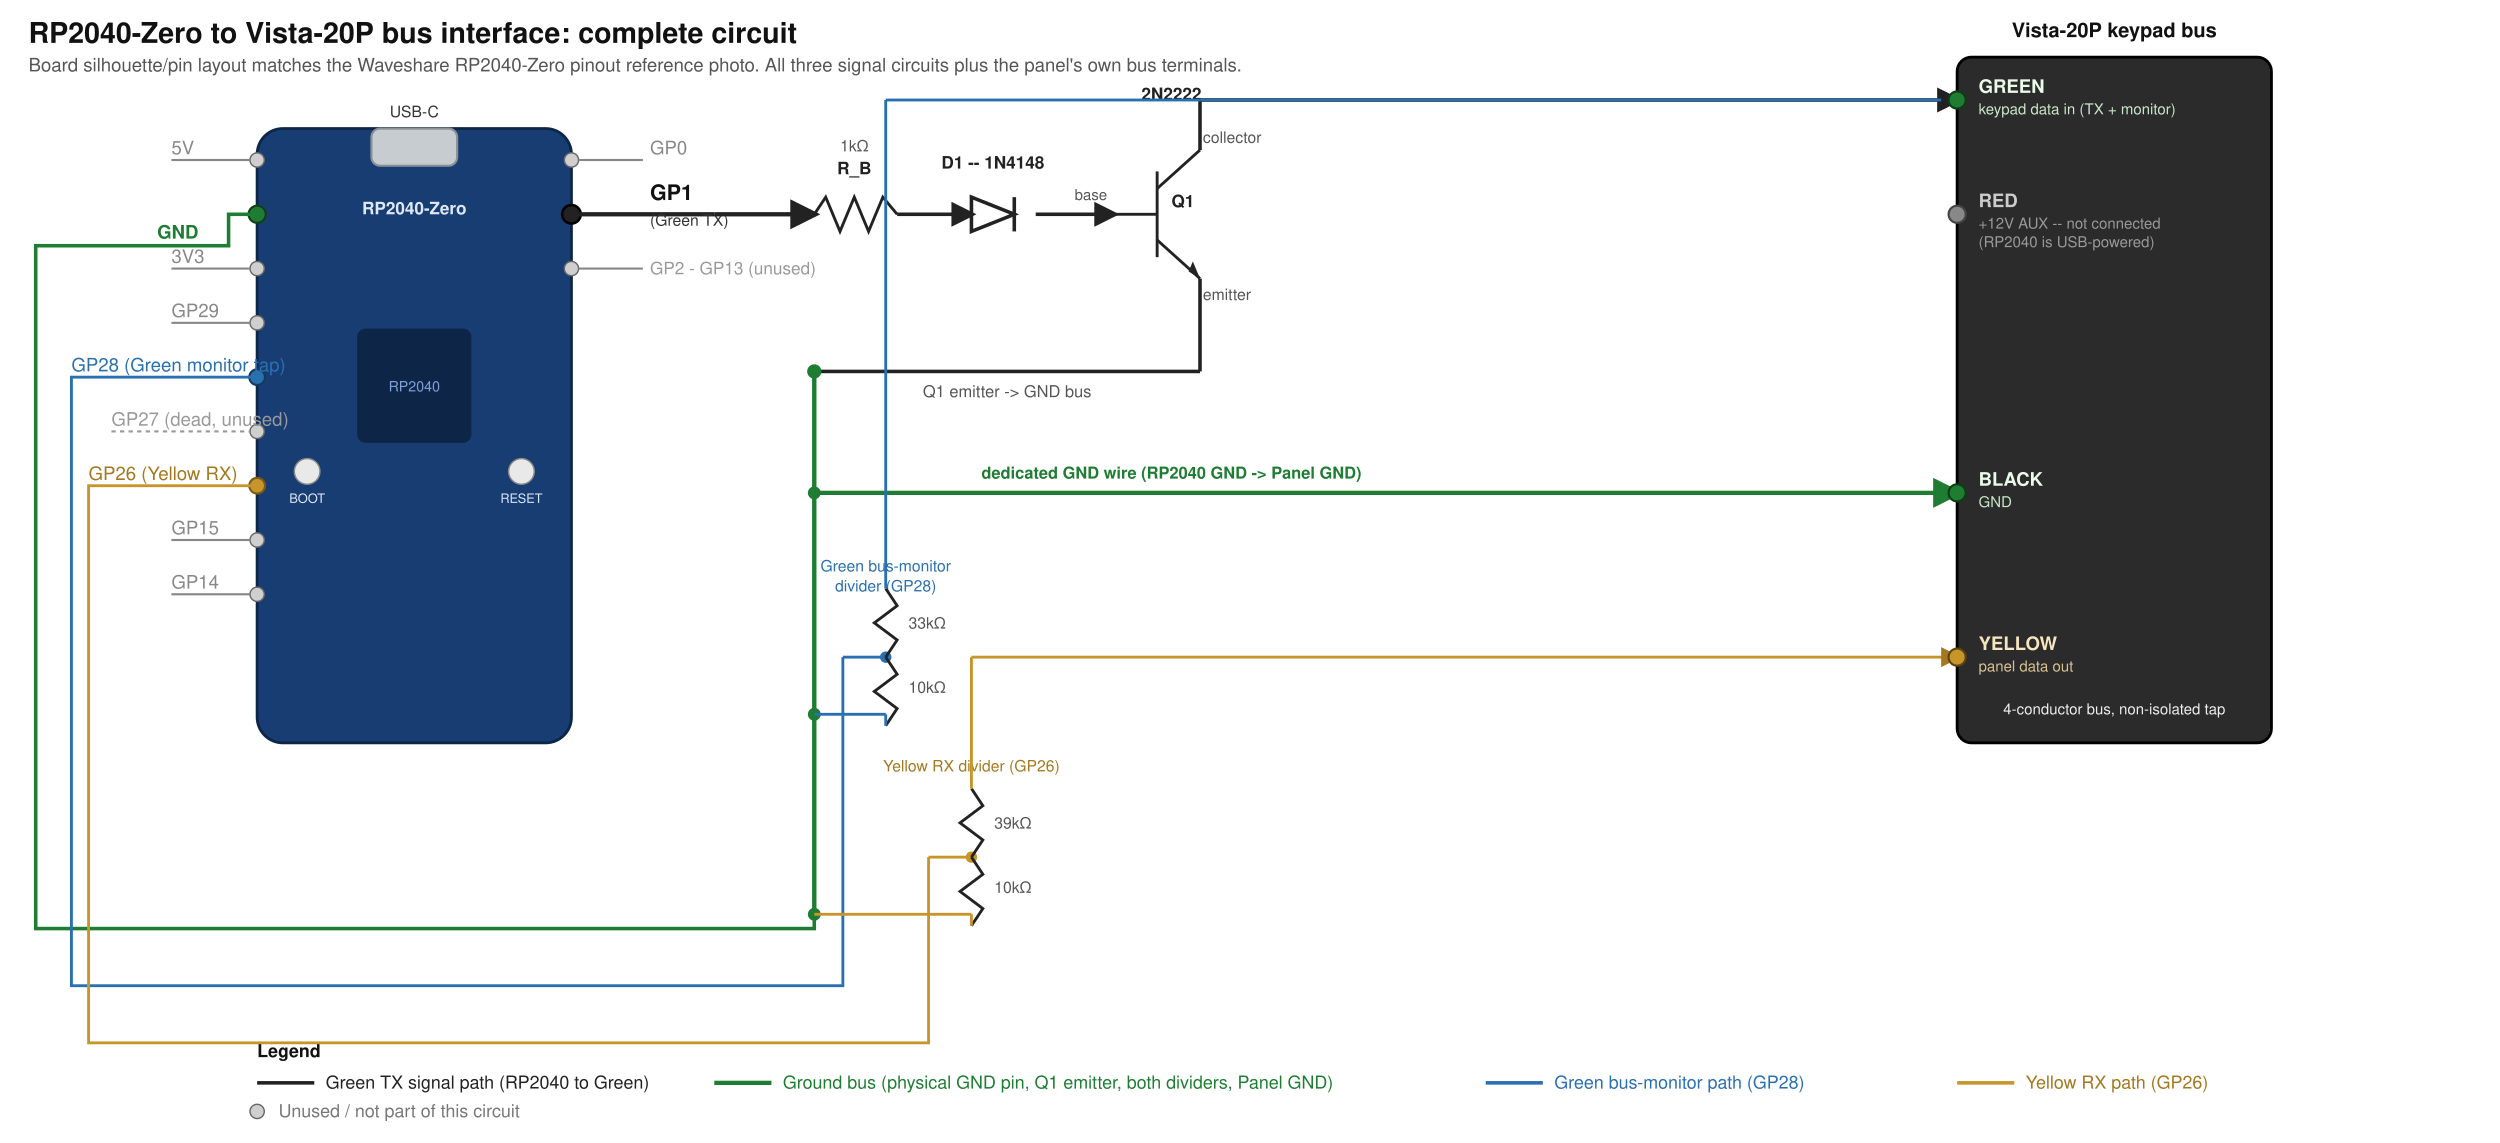
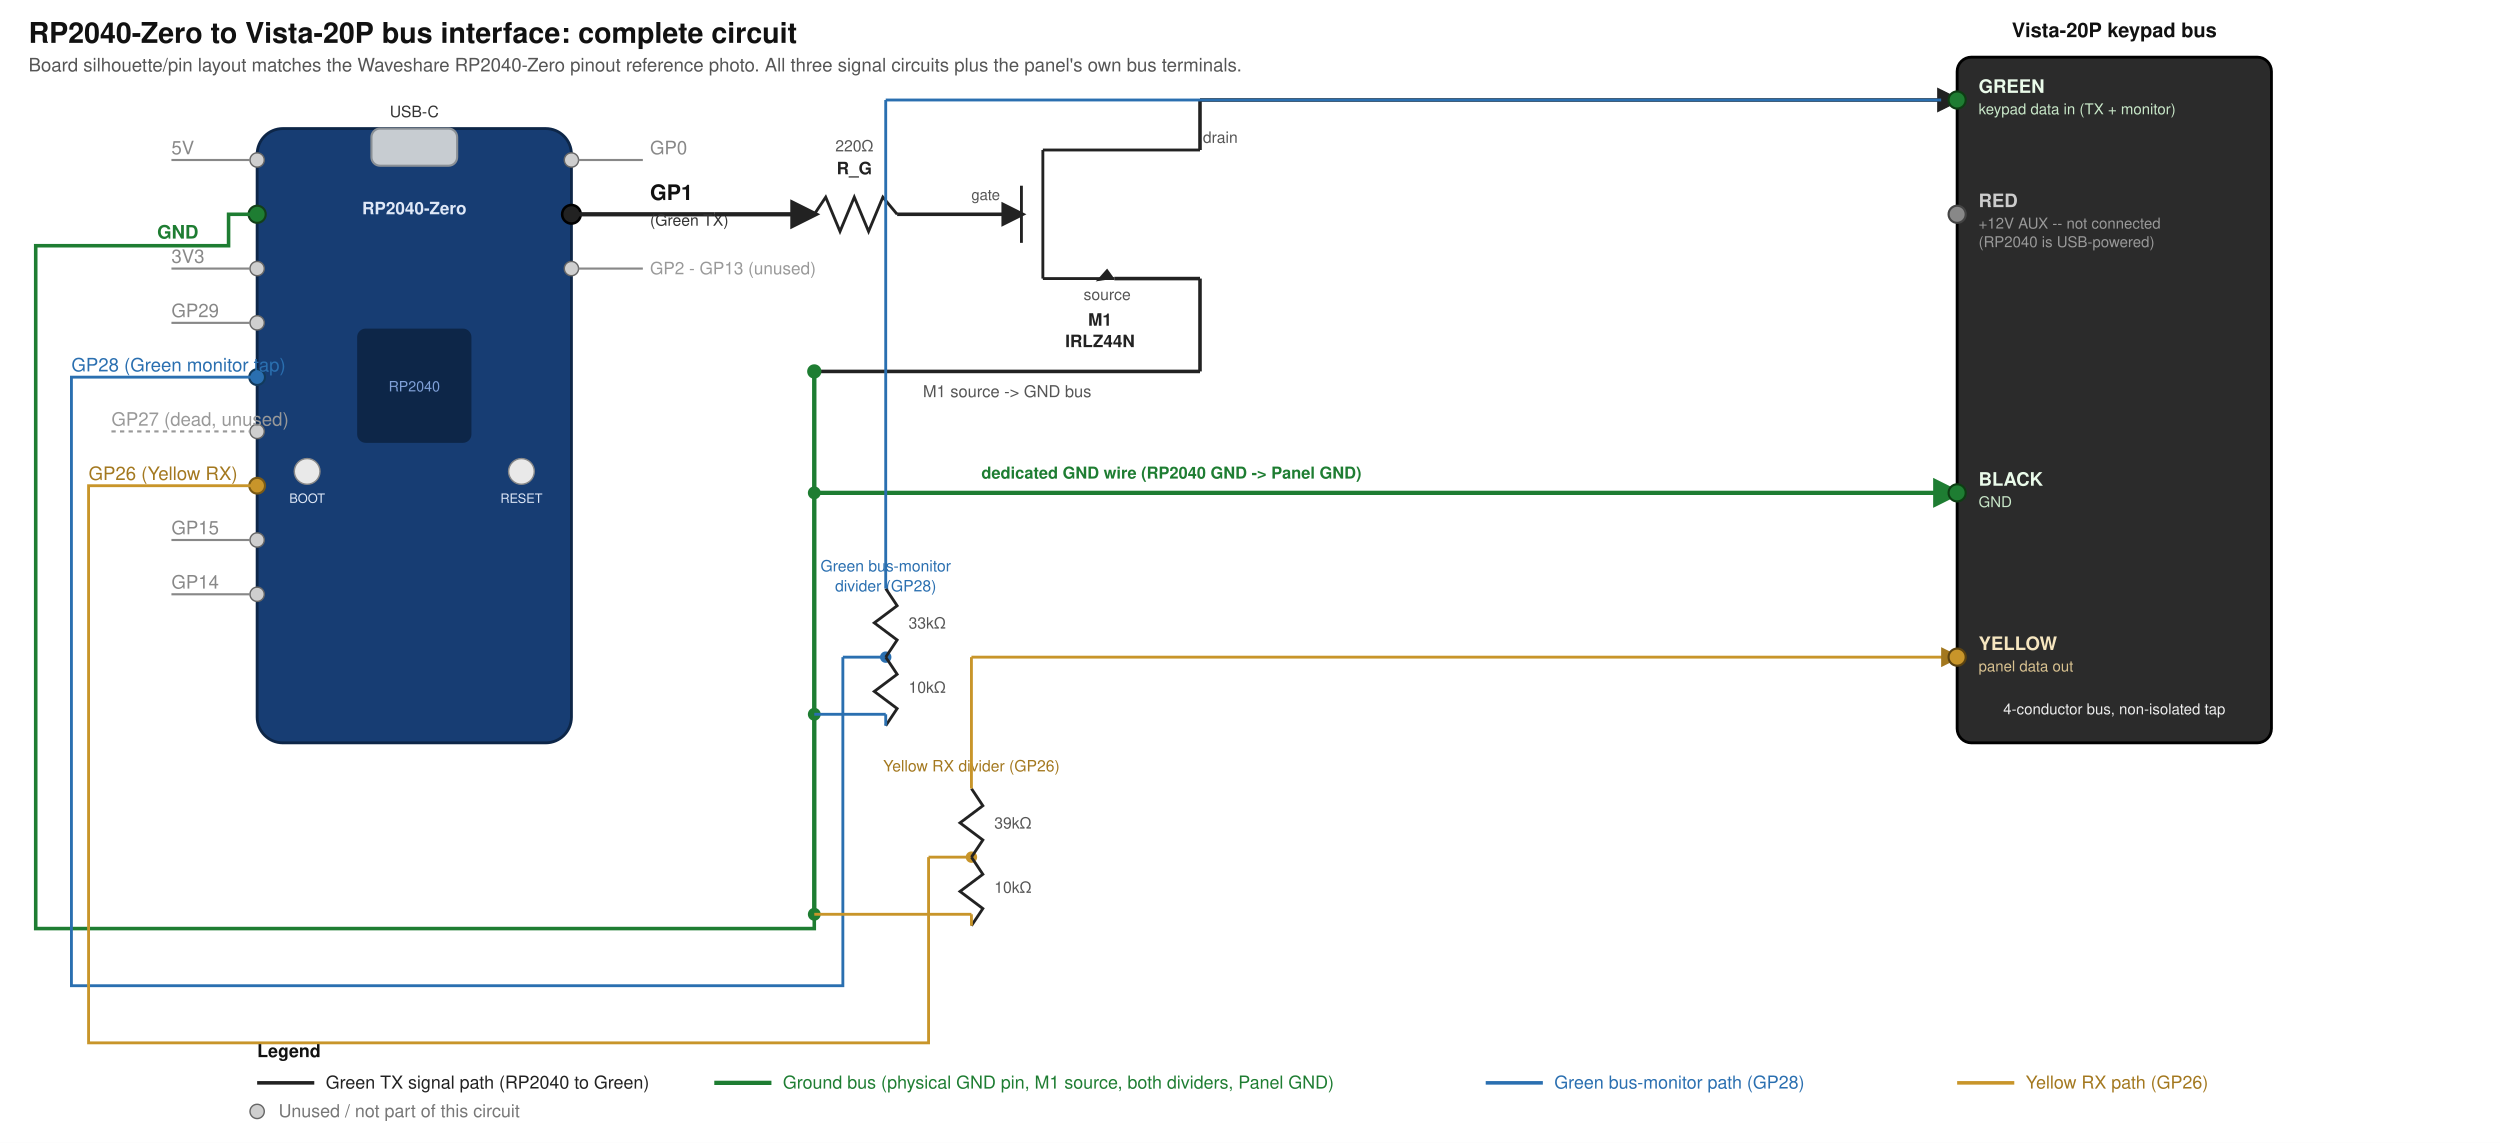
<svg xmlns="http://www.w3.org/2000/svg" viewBox="0 0 1750 800" font-family="Helvetica, Arial, sans-serif">
  <defs>
    <marker id="arrow" viewBox="0 0 10 10" refX="8" refY="5" markerWidth="7" markerHeight="7" orient="auto-start-reverse">
      <path d="M0,0 L10,5 L0,10 z" fill="#222" />
    </marker>
    <marker id="arrowGreen" viewBox="0 0 10 10" refX="8" refY="5" markerWidth="7" markerHeight="7" orient="auto-start-reverse">
      <path d="M0,0 L10,5 L0,10 z" fill="#1e7d32" />
    </marker>
    <marker id="arrowGold" viewBox="0 0 10 10" refX="8" refY="5" markerWidth="7" markerHeight="7" orient="auto-start-reverse">
      <path d="M0,0 L10,5 L0,10 z" fill="#a3781f" />
    </marker>
  </defs>
  <rect x="0" y="0" width="1750" height="800" fill="#ffffff" />
  <text x="20" y="30" font-size="20" font-weight="bold" fill="#111">RP2040-Zero to Vista-20P bus interface: complete circuit</text>
  <text x="20" y="50" font-size="13" fill="#555">Board silhouette/pin layout matches the Waveshare RP2040-Zero pinout reference photo. All three signal circuits plus the panel's own bus terminals.</text>
  <g transform="translate(120,0)">
    <g>
      <rect x="60" y="90" width="220" height="430" rx="18" fill="#173d73" stroke="#0d2648" stroke-width="2" />
      <rect x="140" y="90" width="60" height="26" rx="6" fill="#c7ccd1" stroke="#8a9096" stroke-width="1.5" />
      <text x="170" y="82" font-size="11" text-anchor="middle" fill="#333">USB-C</text>
      <text x="170" y="150" font-size="12" text-anchor="middle" fill="#dfe8f7" font-weight="bold">RP2040-Zero</text>
      <rect x="130" y="230" width="80" height="80" rx="6" fill="#0d2648" />
      <text x="170" y="274" font-size="10" text-anchor="middle" fill="#7fa0d8">RP2040</text>
      <circle cx="95" cy="330" r="9" fill="#e9e9e9" stroke="#888" />
      <text x="95" y="352" font-size="9" text-anchor="middle" fill="#dfe8f7">BOOT</text>
      <circle cx="245" cy="330" r="9" fill="#e9e9e9" stroke="#888" />
      <text x="245" y="352" font-size="9" text-anchor="middle" fill="#dfe8f7">RESET</text>
    </g>
    <g font-size="13">
      <circle cx="60" cy="112" r="5" fill="#cfcfcf" stroke="#666" />
      <line x1="0" y1="112" x2="55" y2="112" stroke="#888" stroke-width="1.5" />
      <text x="0" y="108" text-anchor="start" fill="#888">5V</text>
      <circle cx="60" cy="150" r="6" fill="#1e7d32" stroke="#123f19" stroke-width="1.5" />
      <polyline points="60,150 40,150 40,172 -95,172 -95,650 450,650 450,260" fill="none" stroke="#1e7d32" stroke-width="2.5" />
      <text x="-10" y="167" text-anchor="start" fill="#1e7d32" font-weight="bold">GND</text>
      <circle cx="60" cy="188" r="5" fill="#cfcfcf" stroke="#666" />
      <line x1="0" y1="188" x2="55" y2="188" stroke="#888" stroke-width="1.5" />
      <text x="0" y="184" text-anchor="start" fill="#888">3V3</text>
      <circle cx="60" cy="226" r="5" fill="#cfcfcf" stroke="#666" />
      <line x1="0" y1="226" x2="55" y2="226" stroke="#888" stroke-width="1.5" />
      <text x="0" y="222" text-anchor="start" fill="#888">GP29</text>
      <circle cx="60" cy="264" r="5.5" fill="#2a6fb0" stroke="#123a5c" stroke-width="1.5" />
      <polyline points="60,264 -70,264 -70,690 470,690 470,460" fill="none" stroke="#2a6fb0" stroke-width="2" />
      <text x="-70" y="260" text-anchor="start" fill="#2a6fb0">GP28 (Green monitor tap)</text>
      <circle cx="60" cy="302" r="5" fill="#cfcfcf" stroke="#666" />
      <line x1="-42" y1="302" x2="55" y2="302" stroke="#999" stroke-width="1.5" stroke-dasharray="3,3" />
      <text x="-42" y="298" text-anchor="start" fill="#999">GP27 (dead, unused)</text>
      <circle cx="60" cy="340" r="5.5" fill="#c8952a" stroke="#7a5a15" stroke-width="1.5" />
      <polyline points="60,340 -58,340 -58,730 530,730 530,600" fill="none" stroke="#c8952a" stroke-width="2" />
      <text x="-58" y="336" text-anchor="start" fill="#a3781f">GP26 (Yellow RX)</text>
      <circle cx="60" cy="378" r="5" fill="#cfcfcf" stroke="#666" />
      <line x1="0" y1="378" x2="55" y2="378" stroke="#888" stroke-width="1.5" />
      <text x="0" y="374" text-anchor="start" fill="#888">GP15</text>
      <circle cx="60" cy="416" r="5" fill="#cfcfcf" stroke="#666" />
      <line x1="0" y1="416" x2="55" y2="416" stroke="#888" stroke-width="1.5" />
      <text x="0" y="412" text-anchor="start" fill="#888">GP14</text>
    </g>
    <g font-size="13">
      <circle cx="280" cy="112" r="5" fill="#cfcfcf" stroke="#666" />
      <line x1="285" y1="112" x2="330" y2="112" stroke="#888" stroke-width="1.5" />
      <text x="335" y="108" text-anchor="start" fill="#888">GP0</text>
      <circle cx="280" cy="150" r="6.5" fill="#222" stroke="#000" stroke-width="1.8" />
      <line x1="285" y1="150" x2="380" y2="150" stroke="#222" stroke-width="3" />
      <text x="335" y="140" text-anchor="start" fill="#111" font-weight="bold" font-size="15">GP1</text>
      <text x="335" y="158" text-anchor="start" fill="#333" font-size="11">(Green TX)</text>
      <circle cx="280" cy="188" r="5" fill="#cfcfcf" stroke="#666" />
      <line x1="285" y1="188" x2="330" y2="188" stroke="#888" stroke-width="1.5" />
      <text x="335" y="192" text-anchor="start" fill="#999" font-size="12">GP2 - GP13 (unused)</text>
    </g>
    <line x1="380" y1="150" x2="450" y2="150" stroke="#222" stroke-width="3" marker-end="url(#arrow)" />
    <g stroke="#222" stroke-width="2" fill="none">
      <polyline points="450,150 458,138 468,162 478,138 488,162 498,138 508,150" />
    </g>
-     <text x="478" y="122" font-size="12" text-anchor="middle" fill="#222" font-weight="bold">R_B</text>
-     <text x="478" y="106" font-size="11" text-anchor="middle" fill="#555">1kΩ</text>
-     <line x1="508" y1="150" x2="560" y2="150" stroke="#222" stroke-width="2.5" marker-end="url(#arrow)" />
-     <g stroke="#222" stroke-width="2.5" fill="none">
-       <polygon points="560,138 560,162 590,150" />
-       <line x1="590" y1="138" x2="590" y2="162" />
+     <text x="478" y="122" font-size="12" text-anchor="middle" fill="#222" font-weight="bold">R_G</text>
+     <text x="478" y="106" font-size="11" text-anchor="middle" fill="#555">220Ω</text>
+     <line x1="508" y1="150" x2="595" y2="150" stroke="#222" stroke-width="2.5" marker-end="url(#arrow)" />
+     <g stroke="#222" stroke-width="2" fill="none">
+       <line x1="595" y1="130" x2="595" y2="170" />
+       <line x1="610" y1="105" x2="610" y2="195" />
+       <line x1="610" y1="105" x2="720" y2="105" />
+       <line x1="610" y1="195" x2="660" y2="195" />
    </g>
-     <text x="575" y="118" font-size="12" text-anchor="middle" fill="#222" font-weight="bold">D1 -- 1N4148</text>
-     <line x1="605" y1="150" x2="660" y2="150" stroke="#222" stroke-width="2.5" marker-end="url(#arrow)" />
-     <g stroke="#222" stroke-width="2" fill="none">
-       <line x1="660" y1="150" x2="690" y2="150" />
-       <line x1="690" y1="120" x2="690" y2="180" />
-       <line x1="690" y1="132" x2="720" y2="105" />
-       <line x1="690" y1="168" x2="720" y2="195" />
-       <polygon points="712,190 720,195 715,183" fill="#222" stroke="none" />
-     </g>
-     <text x="700" y="145" font-size="12" fill="#222" font-weight="bold">Q1</text>
-     <text x="700" y="70" font-size="12" text-anchor="middle" fill="#222" font-weight="bold">2N2222</text>
-     <text x="722" y="100" font-size="11" fill="#555">collector</text>
-     <text x="722" y="210" font-size="11" fill="#555">emitter</text>
-     <text x="655" y="140" font-size="10.5" fill="#555" text-anchor="end">base</text>
+     <polygon points="655,188 660,195 647,197" fill="#222" stroke="none" />
+     <text x="650" y="228" font-size="12" text-anchor="middle" fill="#222" font-weight="bold">M1</text>
+     <text x="650" y="243" font-size="12" text-anchor="middle" fill="#222" font-weight="bold">IRLZ44N</text>
+     <text x="722" y="100" font-size="11" fill="#555">drain</text>
+     <text x="655" y="210" font-size="11" fill="#555" text-anchor="middle">source</text>
+     <text x="580" y="140" font-size="10.5" fill="#555" text-anchor="end">gate</text>
    <line x1="720" y1="105" x2="720" y2="70" stroke="#222" stroke-width="2.5" />
    <line x1="720" y1="70" x2="1250" y2="70" stroke="#222" stroke-width="2.5" marker-end="url(#arrow)" />
+     <line x1="660" y1="195" x2="720" y2="195" stroke="#222" stroke-width="2.5" />
    <line x1="720" y1="195" x2="720" y2="260" stroke="#222" stroke-width="2.5" />
    <line x1="720" y1="260" x2="450" y2="260" stroke="#222" stroke-width="2.5" />
-     <text x="585" y="278" font-size="11.5" text-anchor="middle" fill="#555">Q1 emitter -&gt; GND bus</text>
+     <text x="585" y="278" font-size="11.5" text-anchor="middle" fill="#555">M1 source -&gt; GND bus</text>
    <line x1="450" y1="260" x2="450" y2="640" stroke="#1e7d32" stroke-width="3" />
    <circle cx="450" cy="260" r="5" fill="#1e7d32" />
    <circle cx="450" cy="345" r="4.5" fill="#1e7d32" />
    <line x1="450" y1="345" x2="1250" y2="345" stroke="#1e7d32" stroke-width="3" marker-end="url(#arrowGreen)" />
    <text x="700" y="335" font-size="11.5" text-anchor="middle" fill="#1e7d32" font-weight="bold">dedicated GND wire (RP2040 GND -&gt; Panel GND)</text>
    <circle cx="450" cy="500" r="4.5" fill="#1e7d32" />
    <line x1="470" y1="460" x2="500" y2="460" stroke="#2a6fb0" stroke-width="2" />
    <circle cx="500" cy="460" r="4" fill="#2a6fb0" />
    <text x="500" y="400" font-size="11" text-anchor="middle" fill="#2a6fb0">Green bus-monitor</text>
    <text x="500" y="414" font-size="11" text-anchor="middle" fill="#2a6fb0">divider (GP28)</text>
    <g stroke="#222" stroke-width="2" fill="none">
      <polyline points="500,460 508,448 492,436 508,424 500,412" />
    </g>
    <text x="516" y="440" font-size="11" text-anchor="start" fill="#555">33kΩ</text>
    <line x1="500" y1="412" x2="500" y2="70" stroke="#2a6fb0" stroke-width="2" />
    <line x1="500" y1="70" x2="1250" y2="70" stroke="#2a6fb0" stroke-width="2" marker-end="url(#arrow)" />
    <g stroke="#222" stroke-width="2" fill="none">
      <polyline points="500,460 508,472 492,484 508,496 500,508" />
    </g>
    <text x="516" y="485" font-size="11" text-anchor="start" fill="#555">10kΩ</text>
    <line x1="500" y1="508" x2="500" y2="500" stroke="#2a6fb0" stroke-width="2" />
    <line x1="500" y1="500" x2="450" y2="500" stroke="#2a6fb0" stroke-width="2" />
    <circle cx="450" cy="640" r="4.5" fill="#1e7d32" />
    <line x1="530" y1="600" x2="560" y2="600" stroke="#c8952a" stroke-width="2" />
    <circle cx="560" cy="600" r="4" fill="#c8952a" />
    <text x="560" y="540" font-size="11" text-anchor="middle" fill="#a3781f">Yellow RX divider (GP26)</text>
    <g stroke="#222" stroke-width="2" fill="none">
      <polyline points="560,600 568,588 552,576 568,564 560,552" />
    </g>
    <text x="576" y="580" font-size="11" text-anchor="start" fill="#555">39kΩ</text>
    <line x1="560" y1="552" x2="560" y2="460" stroke="#c8952a" stroke-width="2" />
    <line x1="560" y1="460" x2="1250" y2="460" stroke="#c8952a" stroke-width="2" marker-end="url(#arrowGold)" />
    <g stroke="#222" stroke-width="2" fill="none">
      <polyline points="560,600 568,612 552,624 568,636 560,648" />
    </g>
    <text x="576" y="625" font-size="11" text-anchor="start" fill="#555">10kΩ</text>
    <line x1="560" y1="648" x2="560" y2="640" stroke="#c8952a" stroke-width="2" />
    <line x1="560" y1="640" x2="450" y2="640" stroke="#c8952a" stroke-width="2" />
    <rect x="1250" y="40" width="220" height="480" rx="10" fill="#2b2b2b" stroke="#000" stroke-width="2" />
    <text x="1360" y="26" font-size="14" text-anchor="middle" fill="#111" font-weight="bold">Vista-20P keypad bus</text>
    <text x="1360" y="500" font-size="10.5" text-anchor="middle" fill="#eee">4-conductor bus, non-isolated tap</text>
    <circle cx="1250" cy="70" r="6" fill="#1e7d32" stroke="#0d3d13" stroke-width="1.5" />
    <text x="1265" y="65" font-size="13" fill="#eafbea" font-weight="bold">GREEN</text>
    <text x="1265" y="80" font-size="10.5" fill="#c9e8c9">keypad data in (TX + monitor)</text>
    <circle cx="1250" cy="150" r="6" fill="#888" stroke="#444" stroke-width="1.5" />
    <text x="1265" y="145" font-size="13" fill="#ccc" font-weight="bold">RED</text>
    <text x="1265" y="160" font-size="10.5" fill="#999">+12V AUX -- not connected</text>
    <text x="1265" y="173" font-size="10.5" fill="#999">(RP2040 is USB-powered)</text>
    <circle cx="1250" cy="345" r="6" fill="#1e7d32" stroke="#0d3d13" stroke-width="1.5" />
    <text x="1265" y="340" font-size="13" fill="#eafbea" font-weight="bold">BLACK</text>
    <text x="1265" y="355" font-size="10.5" fill="#c9e8c9">GND</text>
    <circle cx="1250" cy="460" r="6" fill="#c8952a" stroke="#5c4310" stroke-width="1.5" />
    <text x="1265" y="455" font-size="13" fill="#f6e6c0" font-weight="bold">YELLOW</text>
    <text x="1265" y="470" font-size="10.5" fill="#d9c290">panel data out</text>
    <g font-size="12.5">
      <text x="60" y="740" font-weight="bold" fill="#111">Legend</text>
      <line x1="60" y1="758" x2="100" y2="758" stroke="#222" stroke-width="2.5" />
      <text x="108" y="762" fill="#222">Green TX signal path (RP2040 to Green)</text>
      <line x1="380" y1="758" x2="420" y2="758" stroke="#1e7d32" stroke-width="3" />
-       <text x="428" y="762" fill="#1e7d32">Ground bus (physical GND pin, Q1 emitter, both dividers, Panel GND)</text>
+       <text x="428" y="762" fill="#1e7d32">Ground bus (physical GND pin, M1 source, both dividers, Panel GND)</text>
      <line x1="920" y1="758" x2="960" y2="758" stroke="#2a6fb0" stroke-width="2.5" />
      <text x="968" y="762" fill="#2a6fb0">Green bus-monitor path (GP28)</text>
      <line x1="1250" y1="758" x2="1290" y2="758" stroke="#c8952a" stroke-width="2.5" />
      <text x="1298" y="762" fill="#a3781f">Yellow RX path (GP26)</text>
      <circle cx="60" cy="778" r="5" fill="#cfcfcf" stroke="#666" />
      <text x="75" y="782" fill="#777">Unused / not part of this circuit</text>
    </g>
  </g>
</svg>
